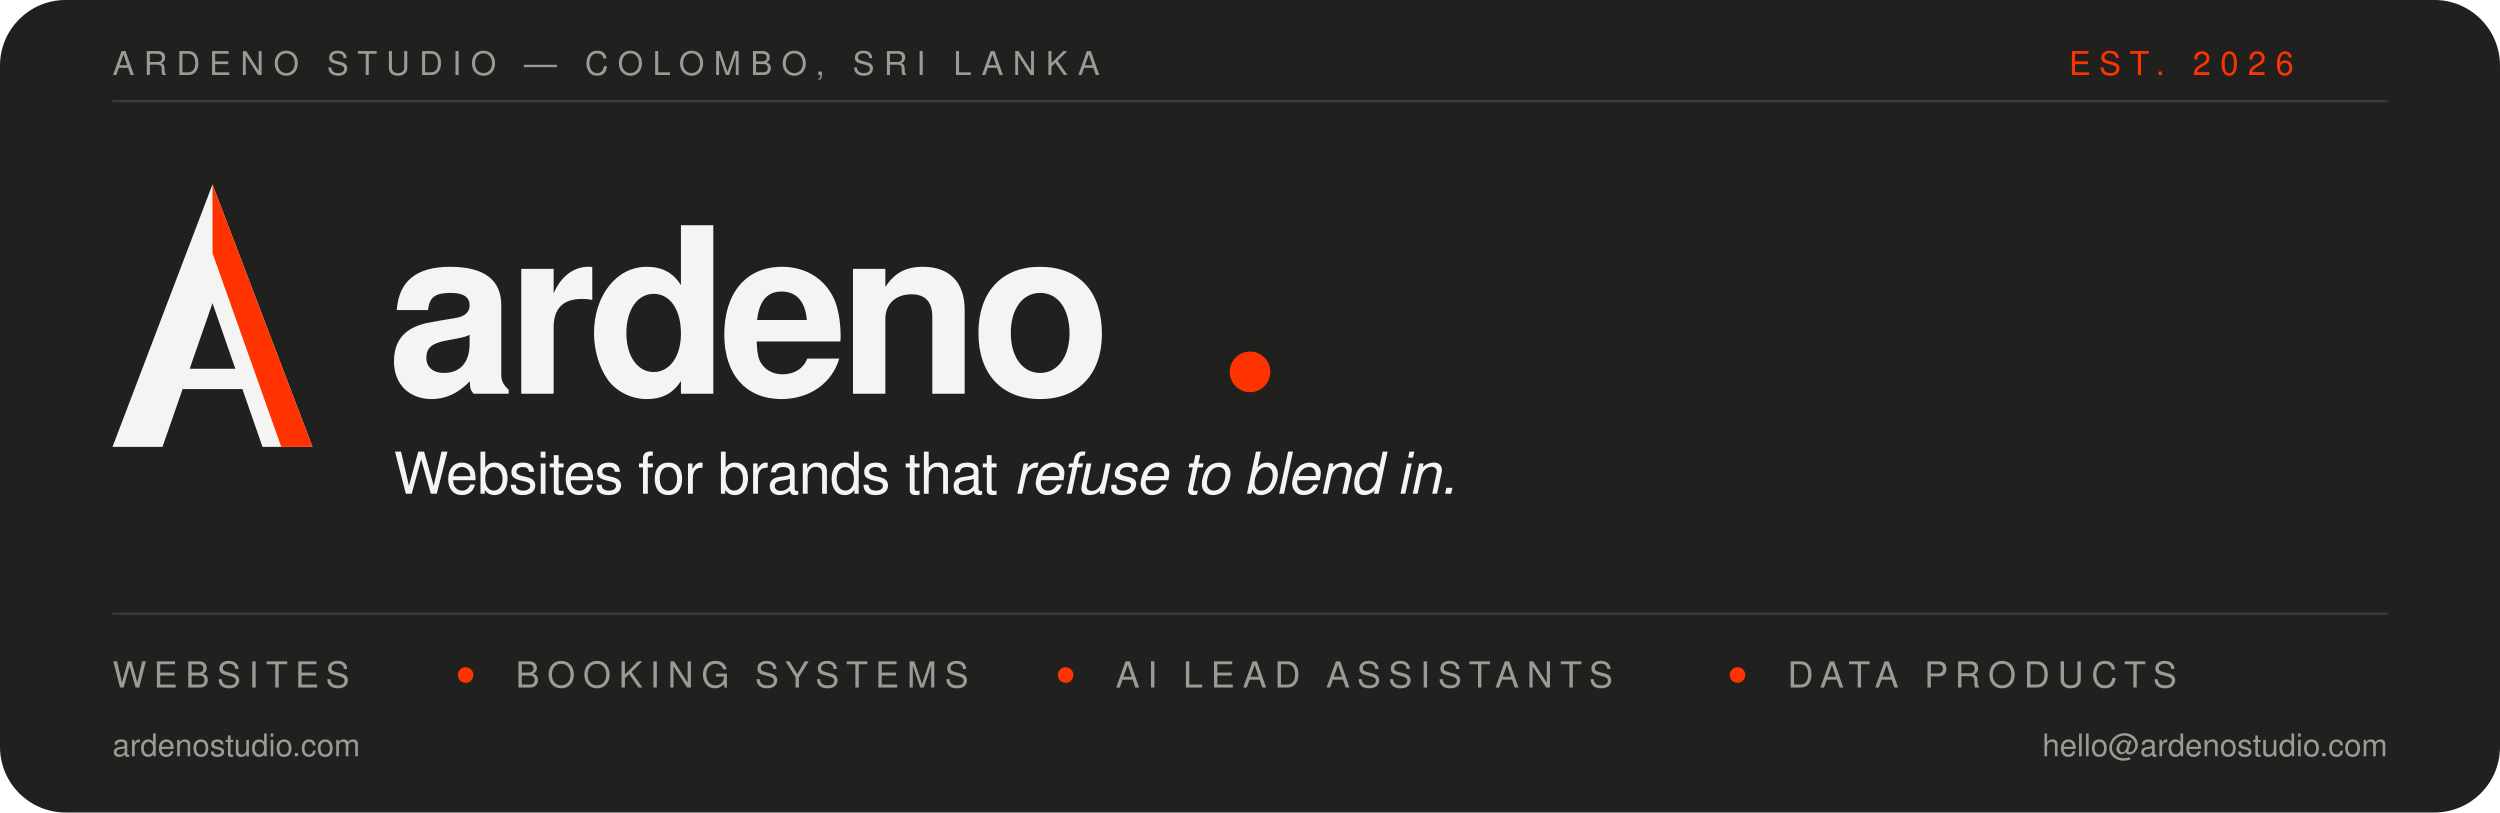
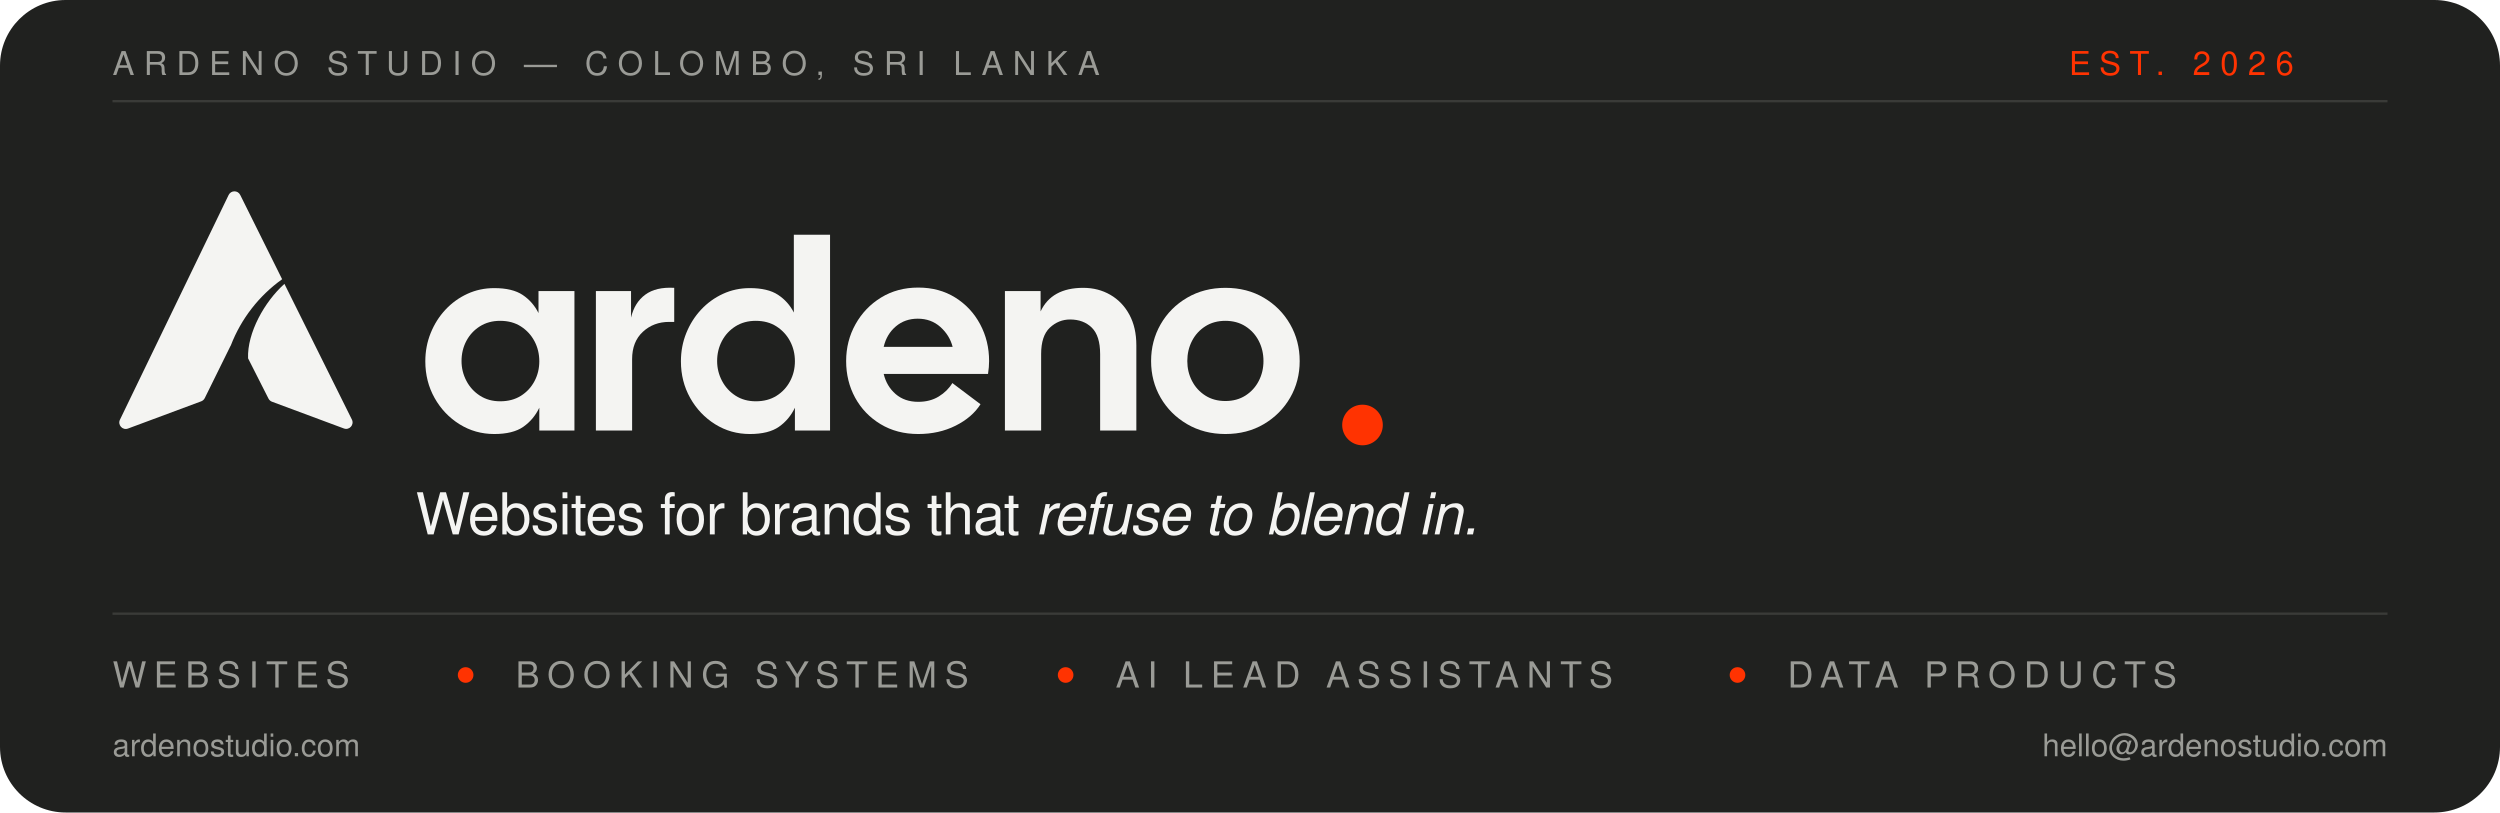
<svg xmlns="http://www.w3.org/2000/svg" width="1600" height="520" viewBox="0 0 1600 520" role="img" aria-labelledby="title desc">
  <rect width="1600" height="520" rx="42" fill="#20211F" />
  <rect x="72" y="64" width="1456" height="1.5" fill="#3A3B38" />
  <text x="72" y="48" font-family="'Helvetica Neue', Helvetica, Arial, sans-serif" font-size="21" letter-spacing="6" fill="#9A9B96">ARDENO STUDIO — COLOMBO, SRI LANKA</text>
  <text x="1468" y="48" text-anchor="end" font-family="'Helvetica Neue', Helvetica, Arial, sans-serif" font-size="21" letter-spacing="6" fill="#FF3301">EST. 2026</text>
-   <g transform="translate(72,118)">
-     <path d="M64 0 L128 168 L96 168 L64 76 L32 168 L0 168 Z" fill="#F4F4F2" />
-     <path d="M64 0 L128 168 L108 168 L64 44 Z" fill="#FF3301" />
-     <rect x="38" y="118" width="52" height="13" fill="#F4F4F2" />
-   </g>
-   <text x="248" y="252" font-family="'Helvetica Neue', Helvetica, Arial, sans-serif" font-size="148" font-weight="600" letter-spacing="-6" fill="#F4F4F2">ardeno</text>
-   <circle cx="800" cy="238" r="13" fill="#FF3301" />
-   <text x="252" y="316" font-family="'Helvetica Neue', Helvetica, Arial, sans-serif" font-size="37" font-weight="400" letter-spacing="-0.5" fill="#F4F4F2">Websites for brands that <tspan font-style="italic">refuse to blend in.</tspan>
+   <svg x="72" y="118" width="158" height="161" viewBox="0 0 290.985 296.089">
+     <path fill="#f4f4f2" d="M 514.301 878.699 L 434.793 718.777 C 411.383 739.715 390.781 776.453 391.93 806.555 L 415.984 853.996 C 416.852 855.699 418.324 857.016 420.113 857.68 L 504.852 889.203 C 511.305 891.605 517.367 884.867 514.301 878.699 Z M 371.617 791.305 C 371.41 791.605 371.223 791.926 371.055 792.266 L 340.871 853.445 C 340.012 855.184 338.523 856.527 336.707 857.207 L 250.406 889.309 C 243.988 891.699 237.938 885.043 240.918 878.879 L 369.02 614.008 C 371.77 608.324 379.852 608.277 382.664 613.93 L 432.074 713.316 C 404.98 732.68 383.766 759.746 371.617 791.305" transform="translate(8 8) scale(1) translate(-240.1358 -609.7176)" />
+   </svg>
+   <svg x="262" y="140" width="580" height="148" viewBox="0 0 454.762 116">
+     <path fill="#f4f4f2" d="M277 -13Q206 -13 147.5 23.5Q89 60 54.5 121.5Q20 183 20 258Q20 314 40.0 363.5Q60 413 95.0 450.5Q130 488 176.5 509.5Q223 531 277 531Q345 531 383.0 505.5Q421 480 442 438V520H576V0H445V85Q424 41 385.5 14.0Q347 -13 277 -13ZM299 109Q344 109 376.5 129.5Q409 150 427.0 184.0Q445 218 445 258Q445 299 427.0 333.0Q409 367 376.5 388.0Q344 409 299 409Q256 409 223.5 388.5Q191 368 173.0 334.0Q155 300 155 259Q155 220 173.0 185.5Q191 151 223.5 130.0Q256 109 299 109Z" transform="translate(5.30821 106.2503) scale(0.13459 -0.13459)" />
+     <path fill="#f4f4f2" d="M40 0V520H171V421Q184 477 224.0 506.5Q264 536 332 532V405H313Q255 405 215.0 368.0Q175 331 175 266V0Z" transform="translate(88.21534 106.2503) scale(0.13459 -0.13459)" />
+     <path fill="#f4f4f2" d="M277 -13Q206 -13 147.5 23.5Q89 60 54.5 121.5Q20 183 20 258Q20 314 40.0 363.5Q60 413 95.0 450.5Q130 488 176.5 509.5Q223 531 277 531Q344 531 382.0 506.0Q420 481 441 440V730H576V0H445V85Q424 41 385.5 14.0Q347 -13 277 -13ZM299 109Q344 109 376.5 129.5Q409 150 427.0 184.0Q445 218 445 258Q445 299 427.0 333.0Q409 367 376.5 388.0Q344 409 299 409Q256 409 223.5 388.5Q191 368 173.0 334.0Q155 300 155 259Q155 220 173.0 185.5Q191 151 223.5 130.0Q256 109 299 109Z" transform="translate(133.572 106.2503) scale(0.13459 -0.13459)" />
+     <path fill="#f4f4f2" d="M289 -13Q209 -13 148.0 24.0Q87 61 53.5 122.5Q20 184 20 259Q20 334 55.0 396.5Q90 459 150.5 496.0Q211 533 289 533Q367 533 426.5 496.0Q486 459 519.5 396.5Q553 334 553 259Q553 248 552.0 236.0Q551 224 549 211H160Q171 165 204.5 136.0Q238 107 289 107Q333 107 365.5 127.0Q398 147 416 177L521 98Q490 49 428.0 18.0Q366 -13 289 -13ZM287 417Q239 417 205.0 388.0Q171 359 160 312H417Q406 355 371.5 386.0Q337 417 287 417Z" transform="translate(216.4791 106.2503) scale(0.13459 -0.13459)" />
+     <path fill="#f4f4f2" d="M40 0V520H173V444Q214 532 332 532Q388 532 433.0 506.0Q478 480 504.0 432.0Q530 384 530 318V0H395V285Q395 353 364.0 383.5Q333 414 283 414Q240 414 207.5 383.5Q175 353 175 285V0Z" transform="translate(293.4643 106.2503) scale(0.13459 -0.13459)" />
+     <path fill="#f4f4f2" d="M297 -13Q217 -13 154.0 24.0Q91 61 55.5 122.5Q20 184 20 259Q20 334 55.5 396.0Q91 458 154.0 495.0Q217 532 297 532Q378 532 440.5 495.0Q503 458 538.5 396.0Q574 334 574 259Q574 184 538.5 122.5Q503 61 440.5 24.0Q378 -13 297 -13ZM297 110Q340 110 372.0 130.5Q404 151 421.5 185.0Q439 219 439 259Q439 300 421.5 334.0Q404 368 372.0 388.5Q340 409 297 409Q254 409 222.0 388.5Q190 368 172.5 334.0Q155 300 155 259Q155 219 172.5 185.0Q190 151 222.0 130.5Q254 110 297 110Z" transform="translate(369.5074 106.2503) scale(0.13459 -0.13459)" />
+   </svg>
+   <circle cx="872" cy="272" r="13" fill="#FF3301" />
+   <text x="266" y="342" font-family="'Helvetica Neue', Helvetica, Arial, sans-serif" font-size="37" font-weight="400" letter-spacing="-0.5" fill="#F4F4F2">Websites for brands that <tspan font-style="italic">refuse to blend in.</tspan>
  </text>
  <rect x="72" y="392" width="1456" height="1.5" fill="#3A3B38" />
  <text x="72" y="440" font-family="'Helvetica Neue', Helvetica, Arial, sans-serif" font-size="23" letter-spacing="5" fill="#9A9B96">WEBSITES</text>
  <circle cx="298" cy="432" r="5" fill="#FF3301" />
  <text x="330" y="440" font-family="'Helvetica Neue', Helvetica, Arial, sans-serif" font-size="23" letter-spacing="5" fill="#9A9B96">BOOKING SYSTEMS</text>
  <circle cx="682" cy="432" r="5" fill="#FF3301" />
  <text x="714" y="440" font-family="'Helvetica Neue', Helvetica, Arial, sans-serif" font-size="23" letter-spacing="5" fill="#9A9B96">AI LEAD ASSISTANTS</text>
  <circle cx="1112" cy="432" r="5" fill="#FF3301" />
  <text x="1144" y="440" font-family="'Helvetica Neue', Helvetica, Arial, sans-serif" font-size="23" letter-spacing="5" fill="#9A9B96">DATA PRODUCTS</text>
  <text x="72" y="484" font-family="'Helvetica Neue', Helvetica, Arial, sans-serif" font-size="20" fill="#9A9B96">ardenostudio.com</text>
  <text x="1528" y="484" text-anchor="end" font-family="'Helvetica Neue', Helvetica, Arial, sans-serif" font-size="20" fill="#9A9B96">hello@ardenostudio.com</text>
</svg>
